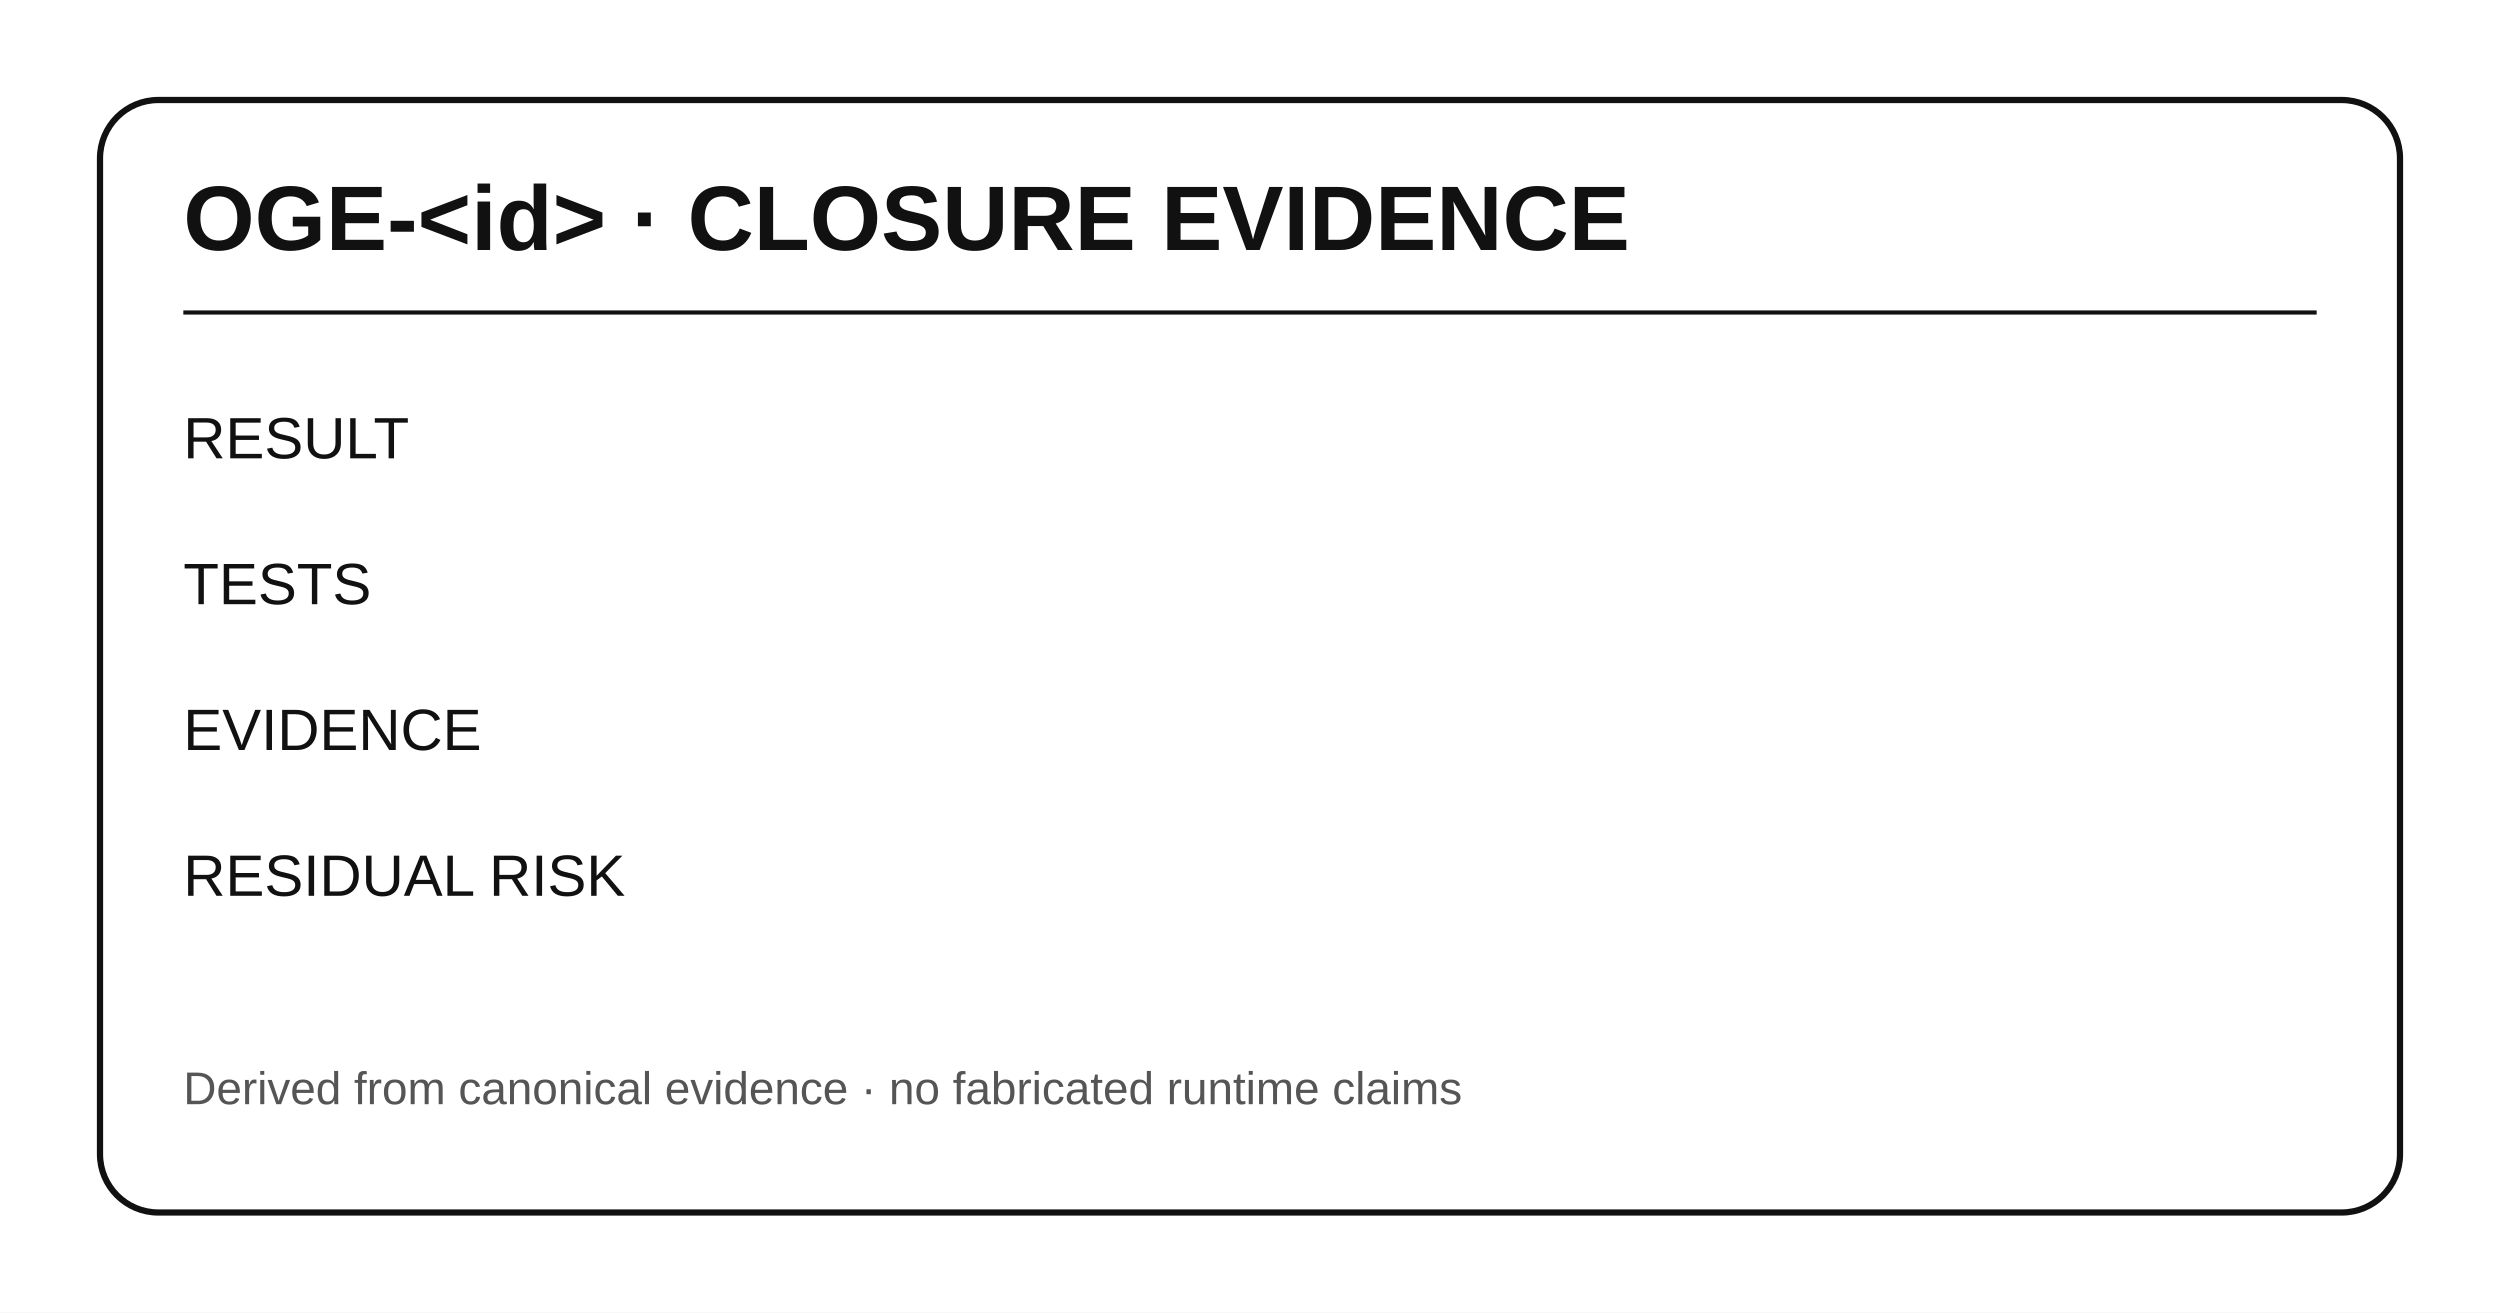
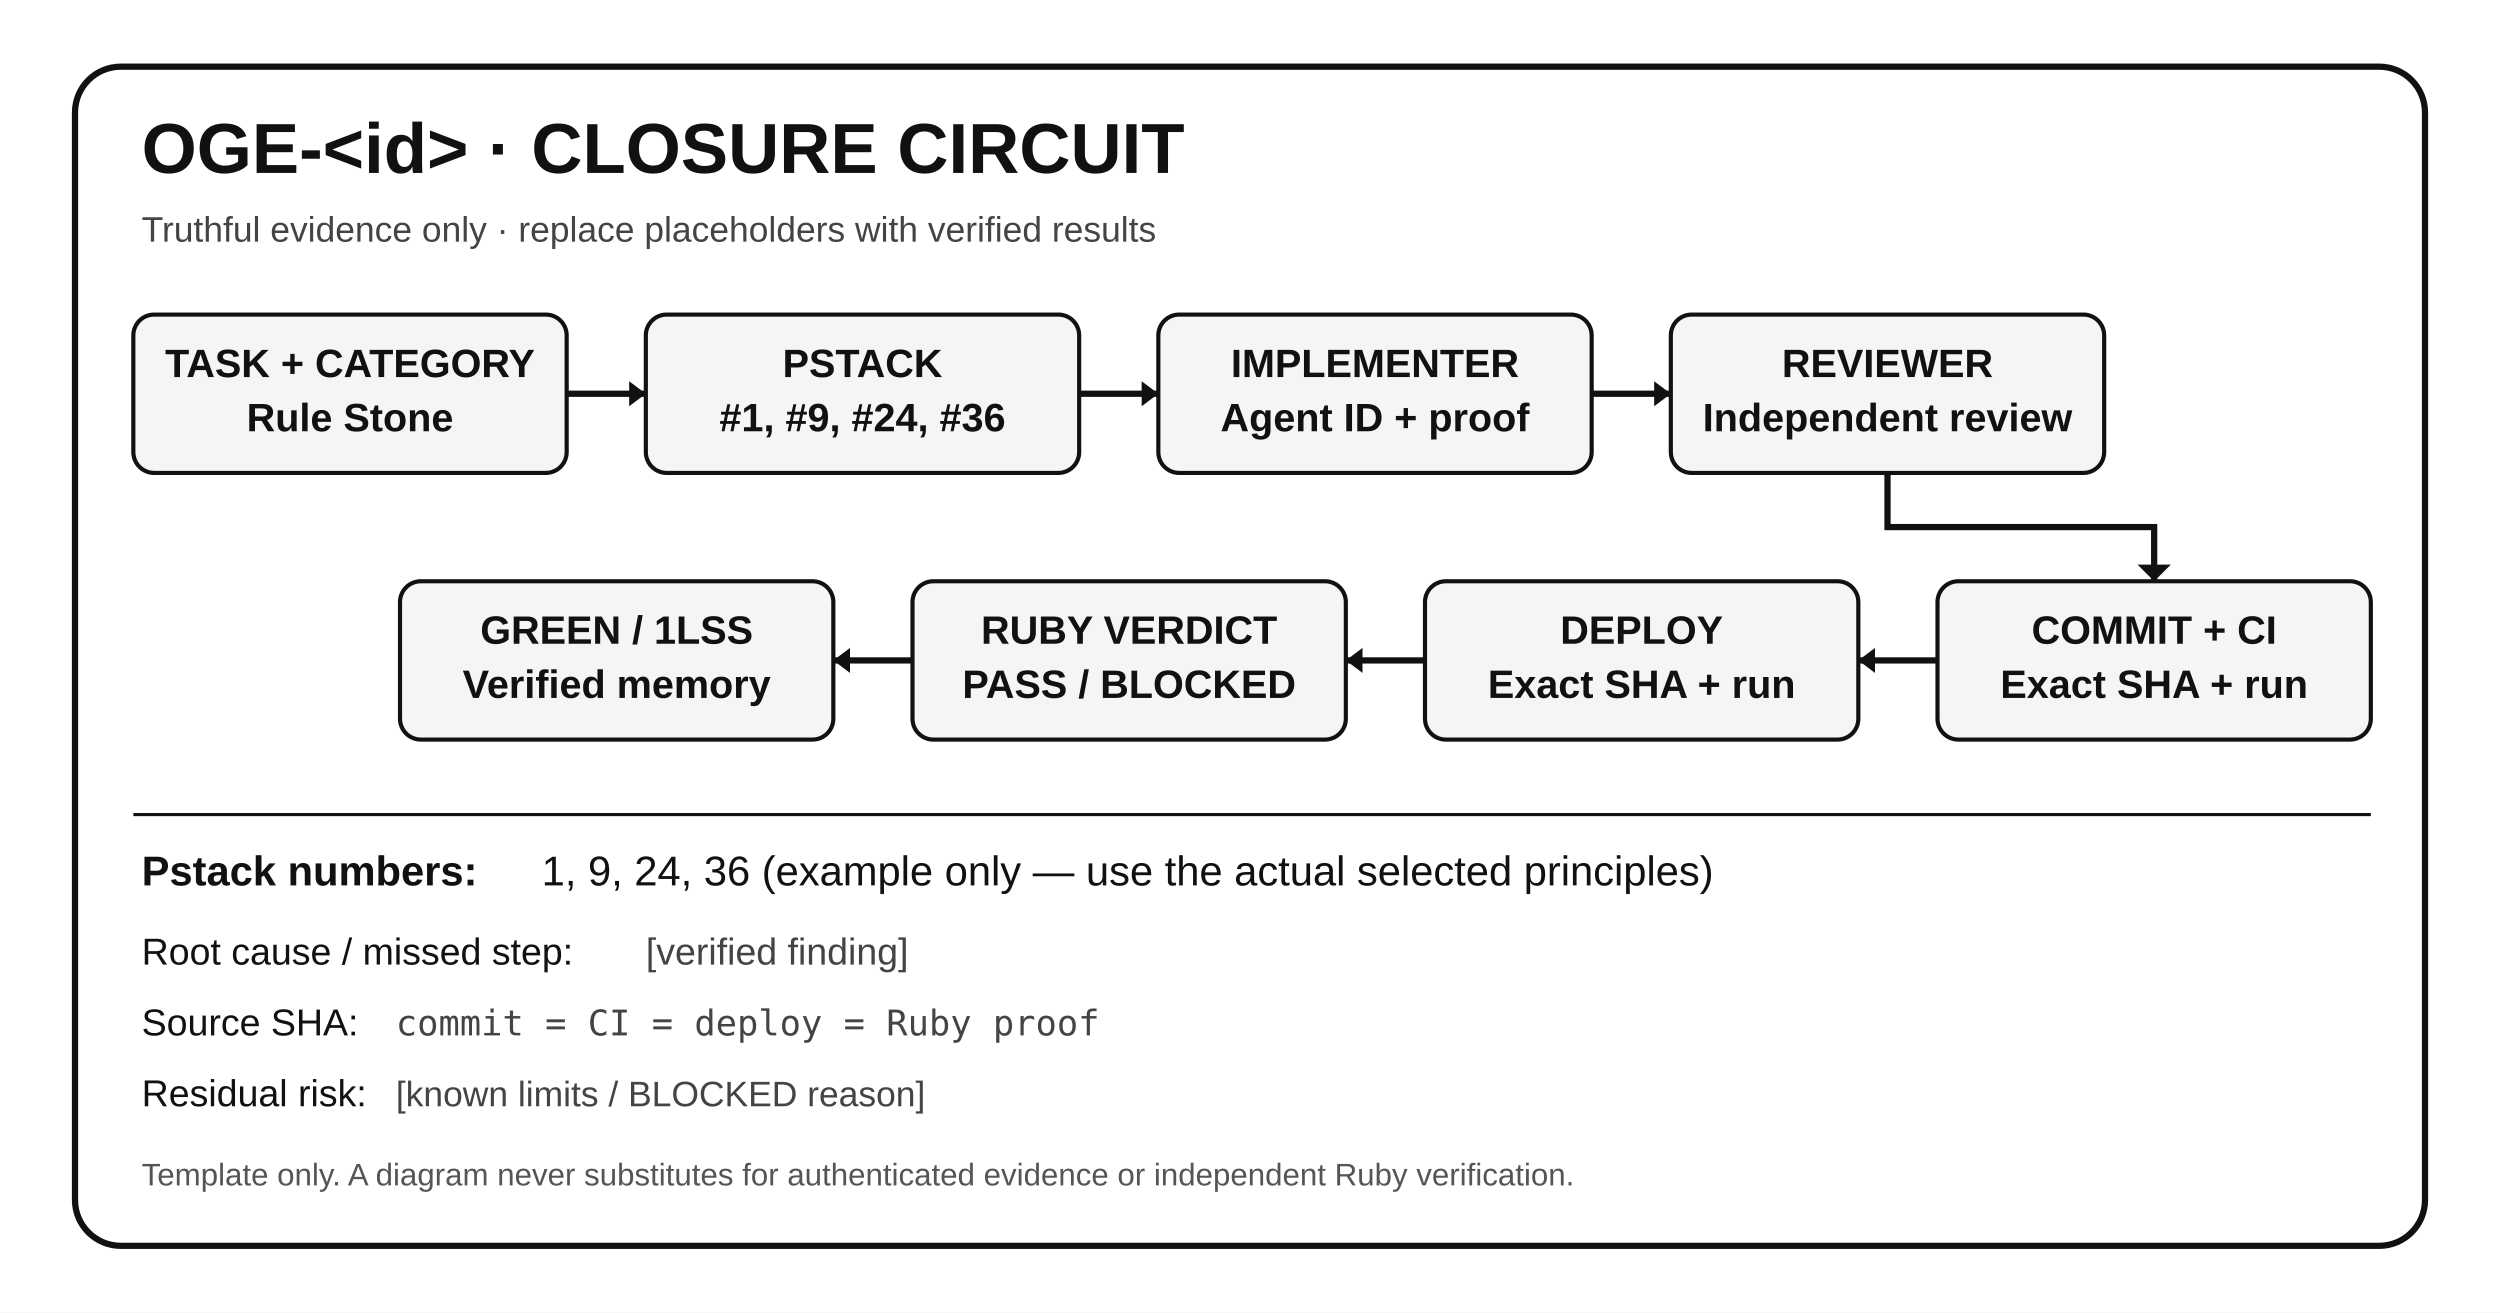
<svg xmlns="http://www.w3.org/2000/svg" width="1200" height="630" viewBox="0 0 1200 630" role="img" aria-labelledby="title desc">
  <rect width="1200" height="630" fill="#fff" />
-   <rect x="48" y="48" width="1104" height="534" rx="28" fill="#fff" stroke="#111" stroke-width="3" />
-   <text x="88" y="120" font-family="Arial, sans-serif" font-size="44" font-weight="700" fill="#111">OGE-&lt;id&gt; · CLOSURE EVIDENCE</text>
-   <line x1="88" y1="150" x2="1112" y2="150" stroke="#111" stroke-width="2" />
-   <text x="88" y="220" font-family="Arial, sans-serif" font-size="28" fill="#111">RESULT</text>
-   <text x="88" y="290" font-family="Arial, sans-serif" font-size="28" fill="#111">TESTS</text>
-   <text x="88" y="360" font-family="Arial, sans-serif" font-size="28" fill="#111">EVIDENCE</text>
-   <text x="88" y="430" font-family="Arial, sans-serif" font-size="28" fill="#111">RESIDUAL RISK</text>
-   <text x="88" y="530" font-family="Arial, sans-serif" font-size="22" fill="#555">Derived from canonical evidence · no fabricated runtime claims</text>
+   <rect x="36" y="32" width="1128" height="566" rx="22" fill="#fff" stroke="#111" stroke-width="3" />
+   <text x="68" y="83" font-family="Arial,sans-serif" font-size="34" font-weight="700" fill="#111">OGE-&lt;id&gt; · CLOSURE CIRCUIT</text>
+   <text x="68" y="116" font-family="Arial,sans-serif" font-size="17" fill="#444">Truthful evidence only · replace placeholders with verified results</text>
+   <g stroke="#111" stroke-width="2" fill="#f5f5f5">
+     <rect x="64" y="151" width="208" height="76" rx="10" />
+     <rect x="310" y="151" width="208" height="76" rx="10" />
+     <rect x="556" y="151" width="208" height="76" rx="10" />
+     <rect x="802" y="151" width="208" height="76" rx="10" />
+     <rect x="930" y="279" width="208" height="76" rx="10" />
+     <rect x="684" y="279" width="208" height="76" rx="10" />
+     <rect x="438" y="279" width="208" height="76" rx="10" />
+     <rect x="192" y="279" width="208" height="76" rx="10" />
+   </g>
+   <g font-family="Arial,sans-serif" font-size="19" font-weight="700" fill="#111" text-anchor="middle">
+     <text x="168" y="181">TASK + CATEGORY</text>
+     <text x="168" y="207">Rule Stone</text>
+     <text x="414" y="181">PSTACK</text>
+     <text x="414" y="207">#1, #9, #24, #36</text>
+     <text x="660" y="181">IMPLEMENTER</text>
+     <text x="660" y="207">Agent ID + proof</text>
+     <text x="906" y="181">REVIEWER</text>
+     <text x="906" y="207">Independent review</text>
+     <text x="1034" y="309">COMMIT + CI</text>
+     <text x="1034" y="335">Exact SHA + run</text>
+     <text x="788" y="309">DEPLOY</text>
+     <text x="788" y="335">Exact SHA + run</text>
+     <text x="542" y="309">RUBY VERDICT</text>
+     <text x="542" y="335">PASS / BLOCKED</text>
+     <text x="296" y="309">GREEN / 1LSS</text>
+     <text x="296" y="335">Verified memory</text>
+   </g>
+   <g stroke="#111" stroke-width="3" fill="none">
+     <path d="M272 189 H310" />
+     <path d="M518 189 H556" />
+     <path d="M764 189 H802" />
+     <path d="M906 227 V253 H1034 V279" />
+     <path d="M930 317 H892" />
+     <path d="M684 317 H646" />
+     <path d="M438 317 H400" />
+   </g>
+   <g fill="#111">
+     <path d="M302 183 l8 6 -8 6z" />
+     <path d="M548 183 l8 6 -8 6z" />
+     <path d="M794 183 l8 6 -8 6z" />
+     <path d="M1026 271 l8 8 8 -8z" />
+     <path d="M900 311 l-8 6 8 6z" />
+     <path d="M654 311 l-8 6 8 6z" />
+     <path d="M408 311 l-8 6 8 6z" />
+   </g>
+   <line x1="64" y1="391" x2="1138" y2="391" stroke="#111" stroke-width="1.5" />
+   <text x="68" y="425" font-family="Arial,sans-serif" font-size="20" font-weight="700" fill="#111">Pstack numbers:</text>
+   <text x="260" y="425" font-family="Arial,sans-serif" font-size="20" fill="#111">1, 9, 24, 36 (example only — use the actual selected principles)</text>
+   <text x="68" y="463" font-family="Arial,sans-serif" font-size="18" fill="#111">Root cause / missed step:</text>
+   <text x="310" y="463" font-family="Arial,sans-serif" font-size="18" fill="#444">[verified finding]</text>
+   <text x="68" y="497" font-family="Arial,sans-serif" font-size="18" fill="#111">Source SHA:</text>
+   <text x="190" y="497" font-family="monospace" font-size="17" fill="#444">commit = CI = deploy = Ruby proof</text>
+   <text x="68" y="531" font-family="Arial,sans-serif" font-size="18" fill="#111">Residual risk:</text>
+   <text x="190" y="531" font-family="Arial,sans-serif" font-size="17" fill="#444">[known limits / BLOCKED reason]</text>
+   <text x="68" y="569" font-family="Arial,sans-serif" font-size="15" fill="#555">Template only. A diagram never substitutes for authenticated evidence or independent Ruby verification.</text>
</svg>
